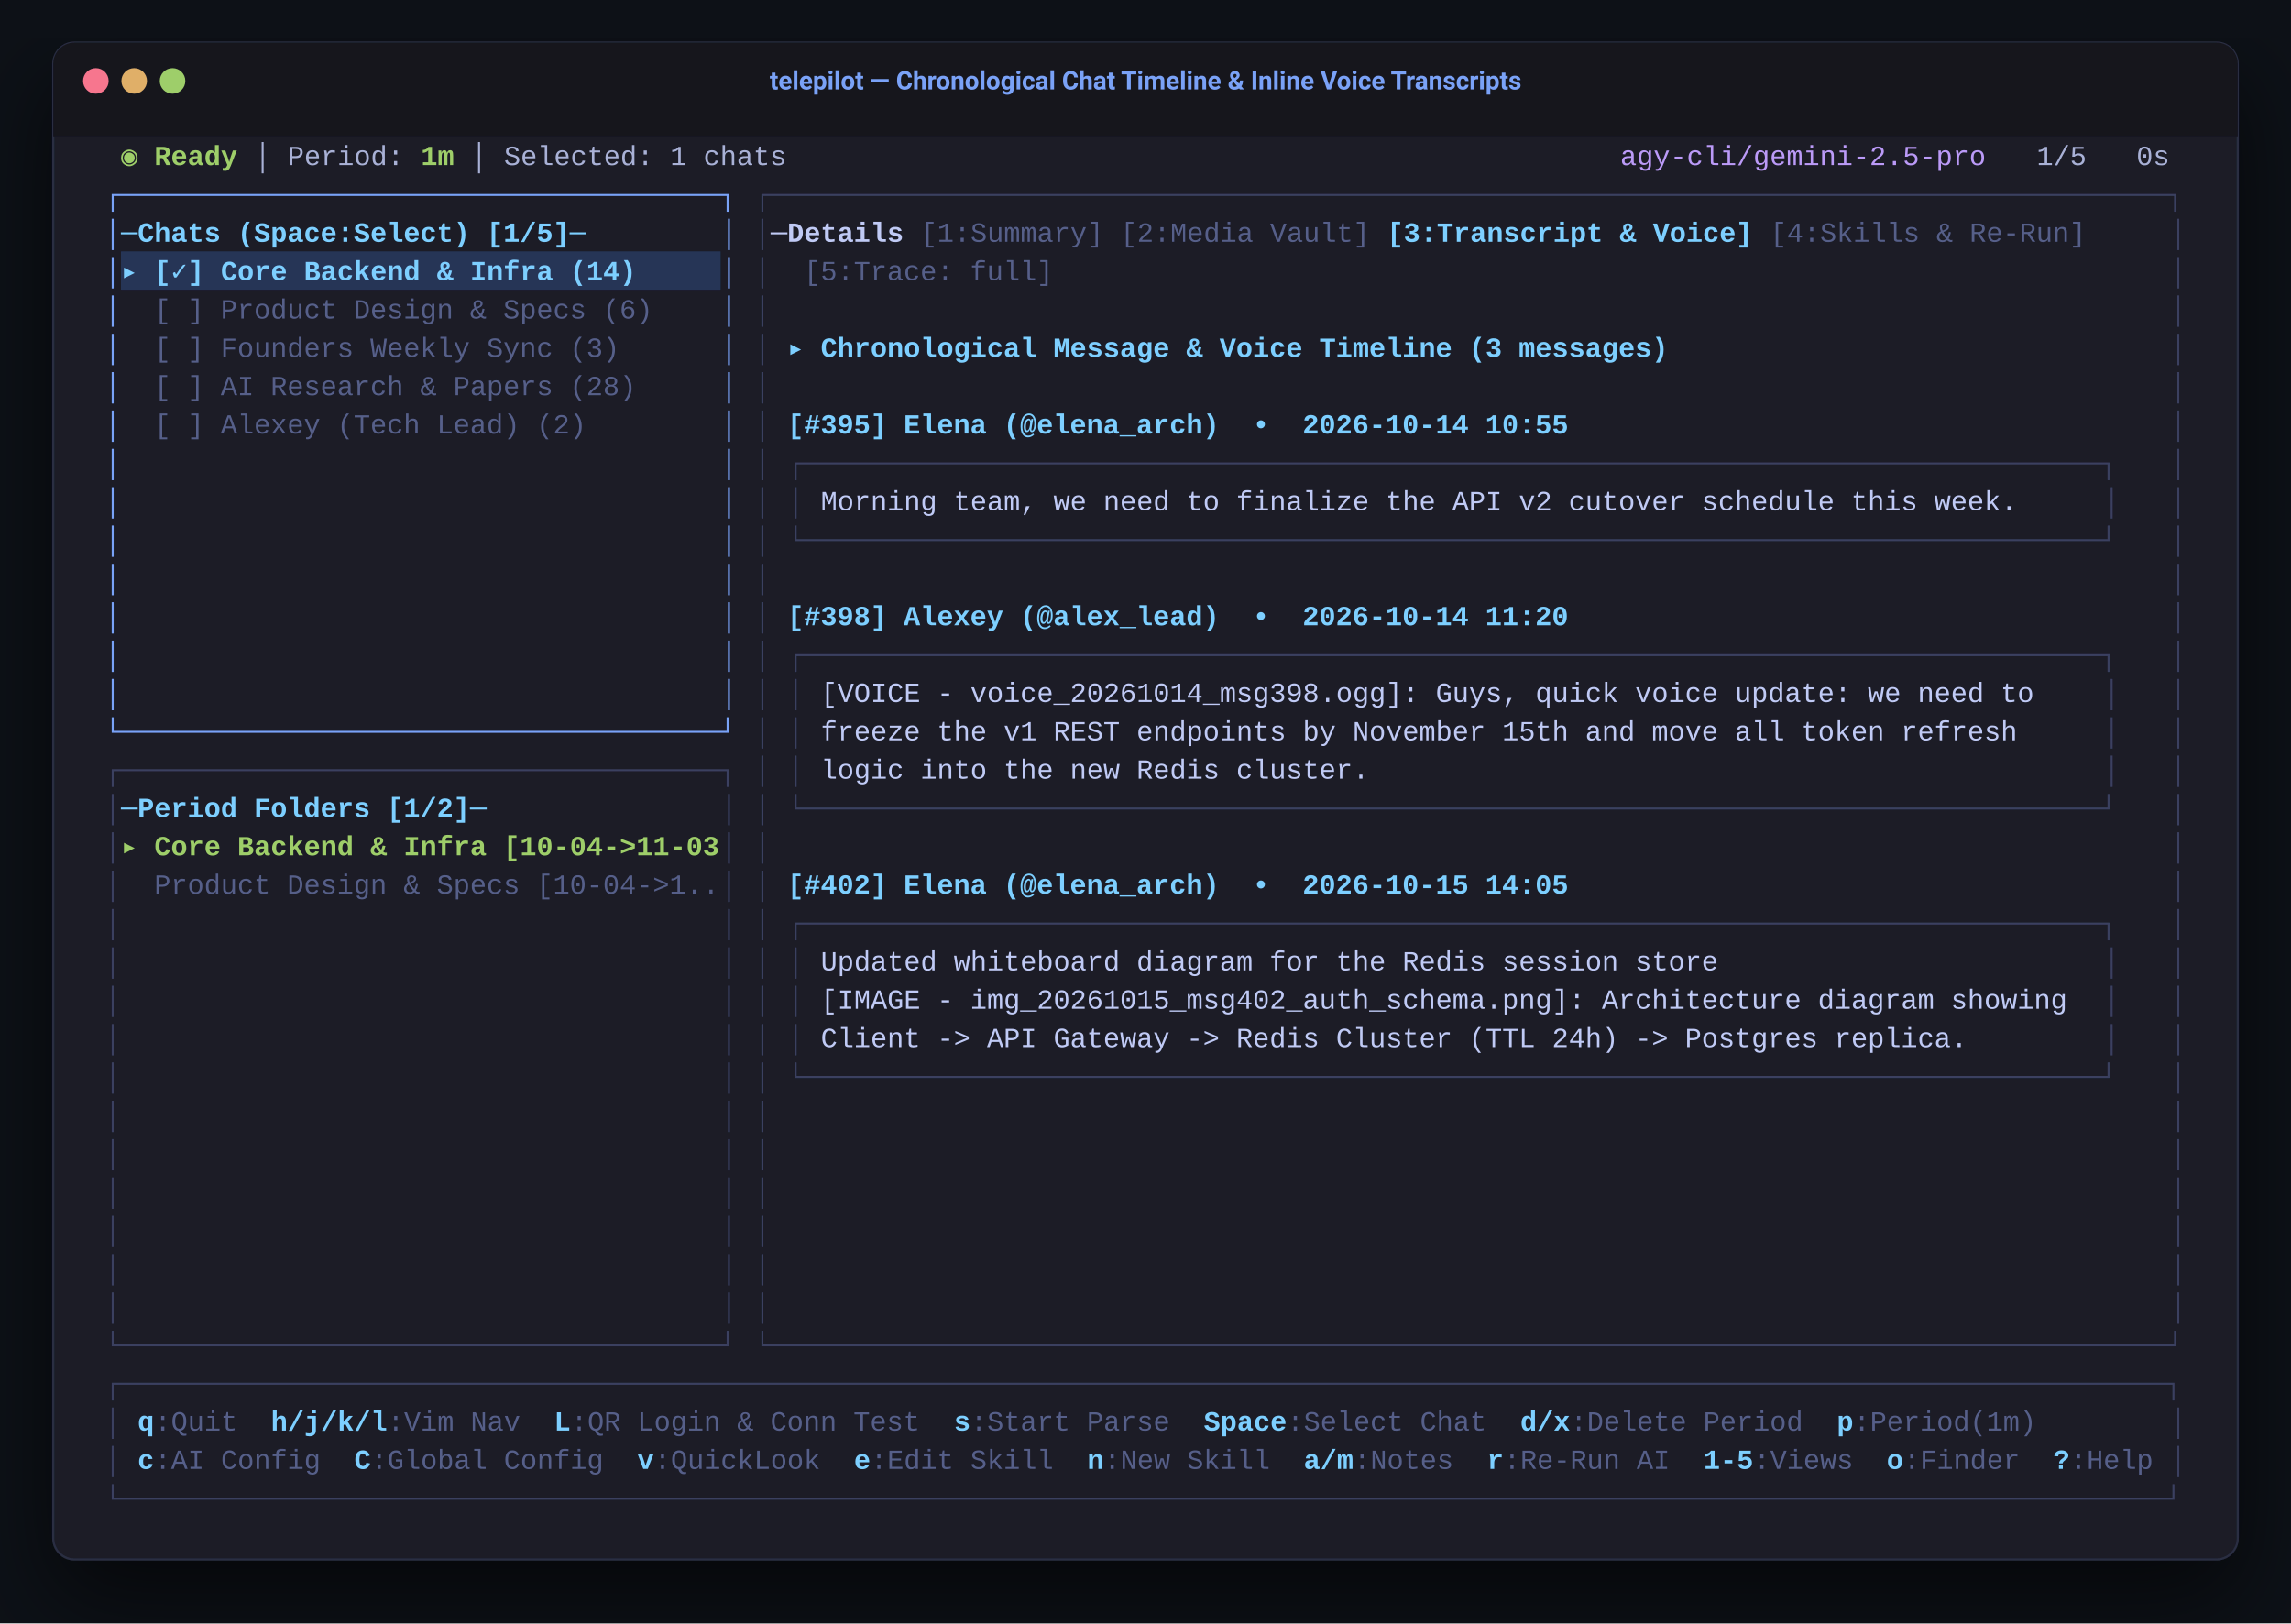
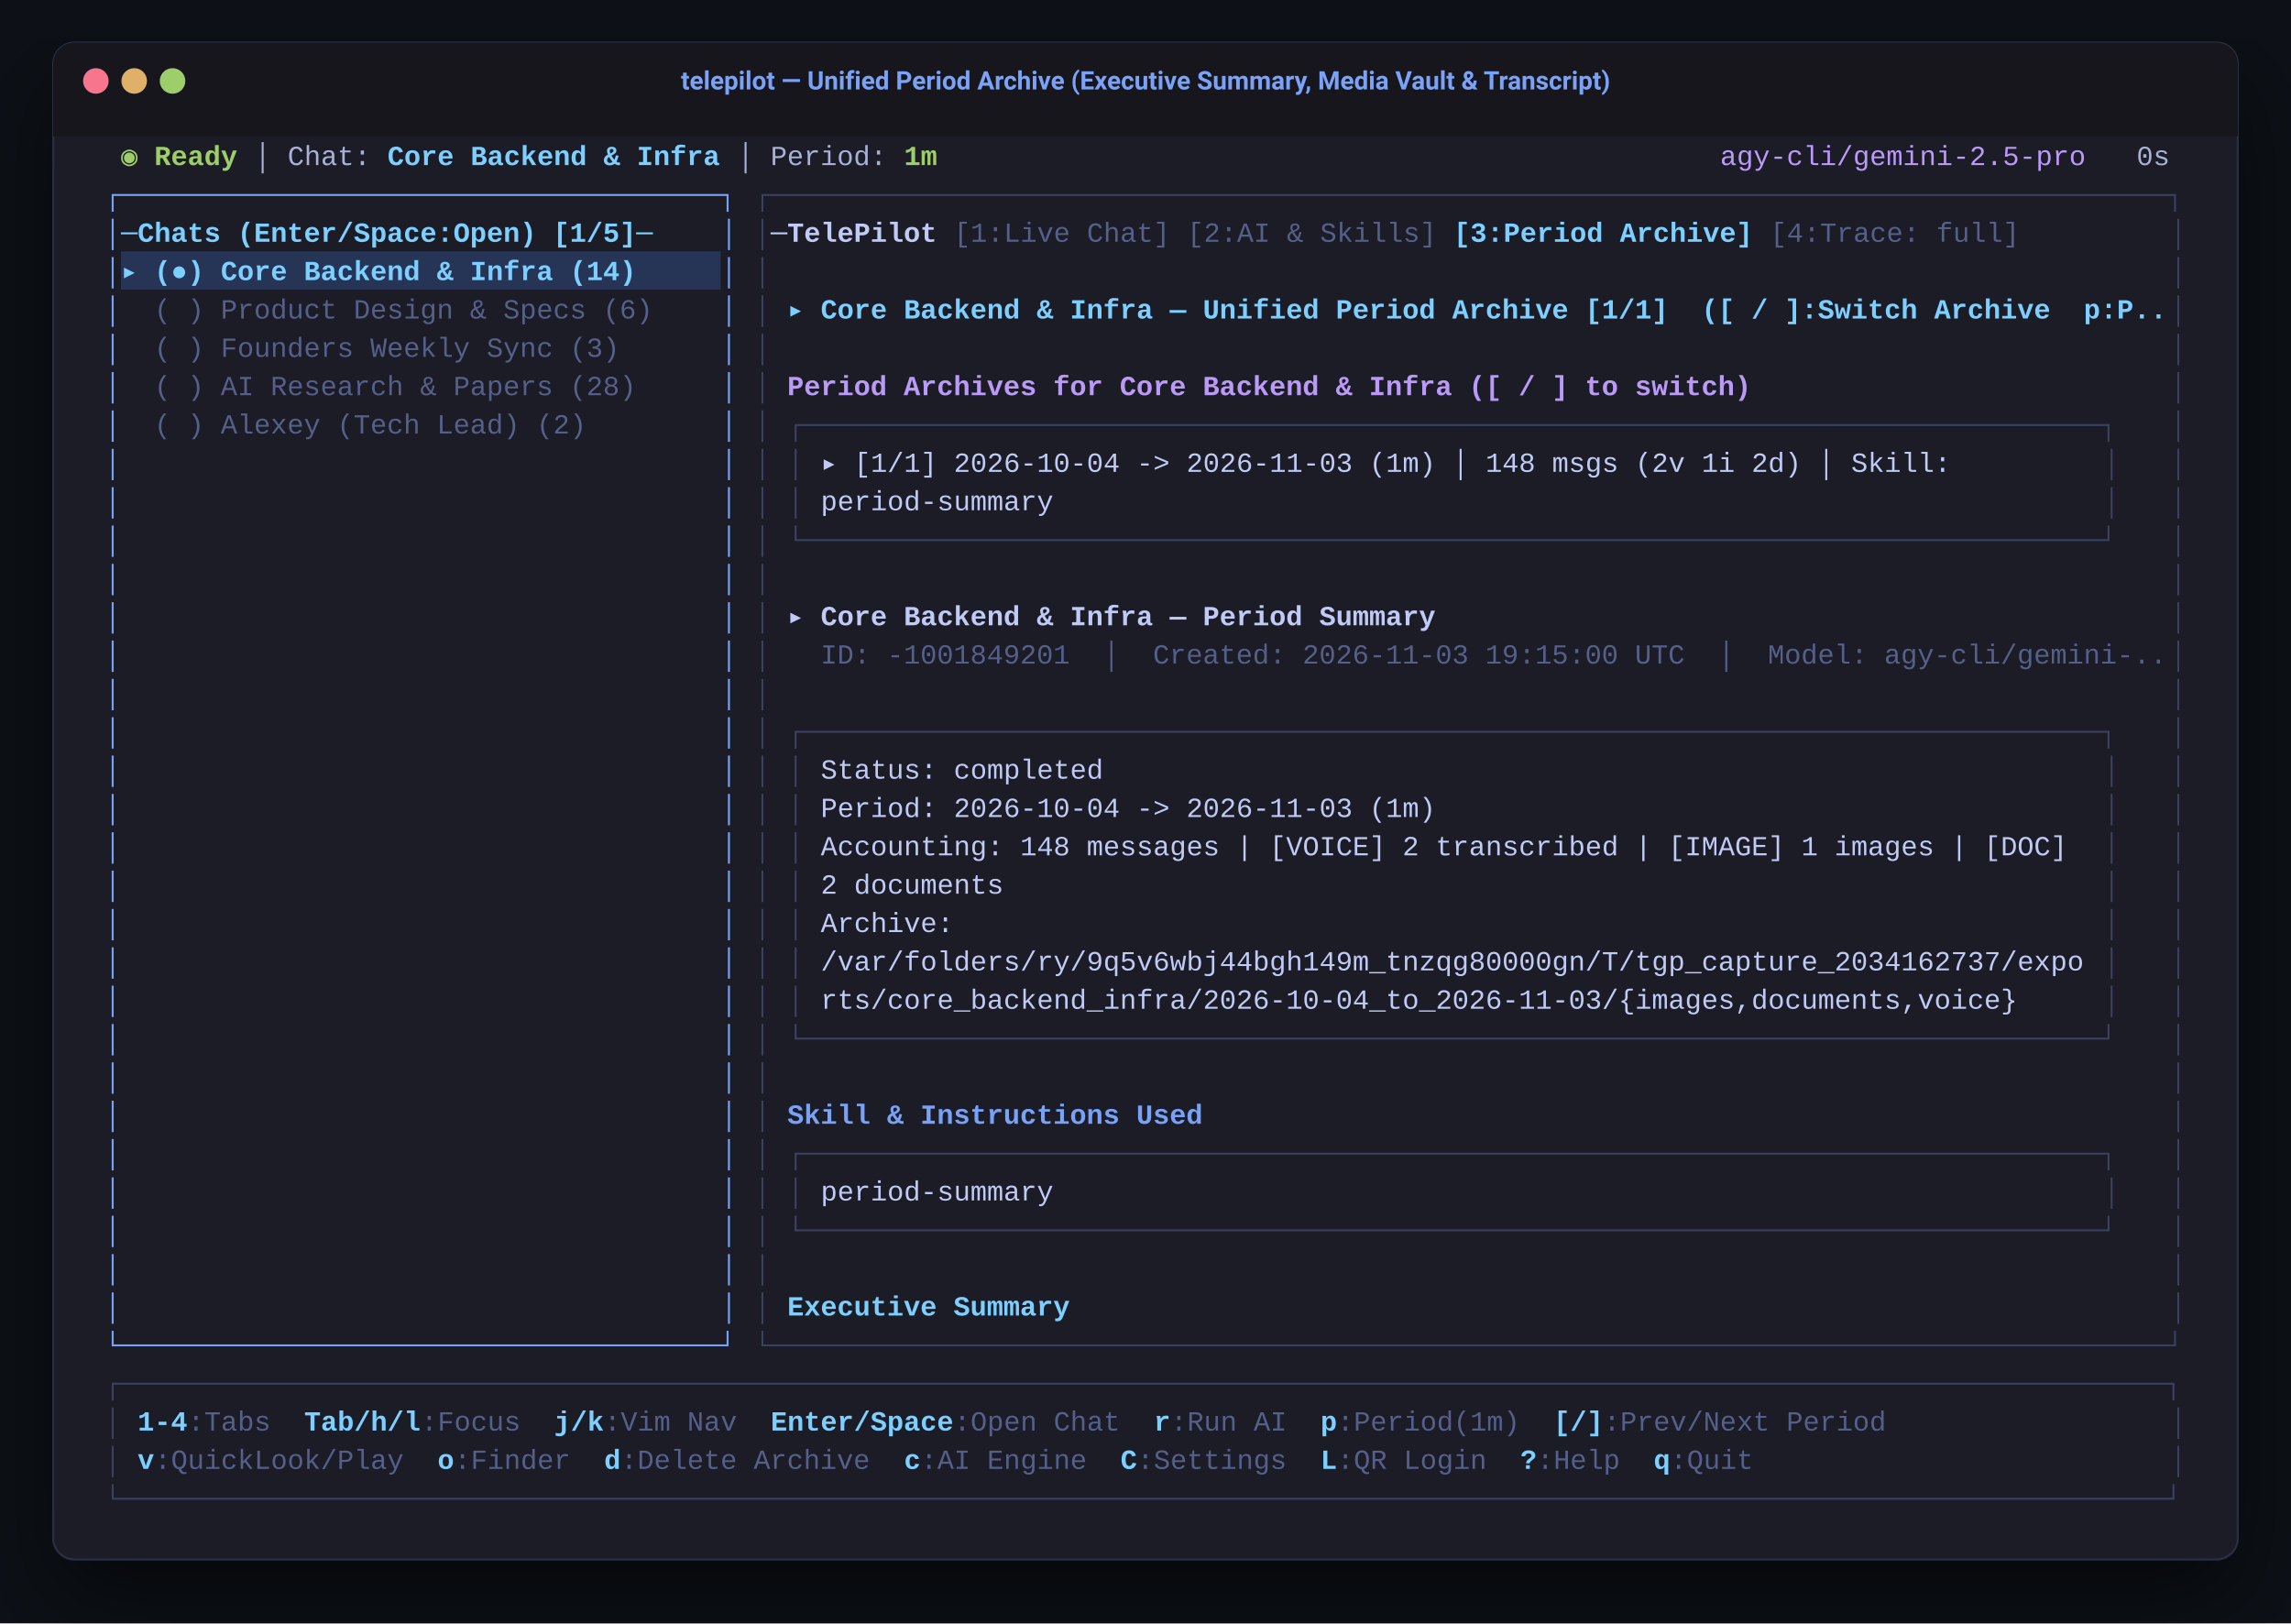
<svg xmlns="http://www.w3.org/2000/svg" viewBox="0 0 1075.5 762.0" width="1075.5" height="762.0">
  <defs>
    <filter id="shadow" x="-5%" y="-5%" width="110%" height="115%">
      <feDropShadow dx="0" dy="18" stdDeviation="22" flood-color="#000000" flood-opacity="0.6" />
    </filter>
  </defs>
  <style>
    .mono { font-family: ui-monospace, SFMono-Regular, Menlo, Monaco, Consolas, "Liberation Mono", "Courier New", monospace; font-size: 13px; font-variant-ligatures: none; }
  </style>
  <rect width="100%" height="100%" fill="#0d1117" />
  <g transform="translate(25.0, 20.0)" filter="url(#shadow)" font-family="ui-monospace, SFMono-Regular, Menlo, Monaco, Consolas, 'Liberation Mono', 'Courier New', monospace" font-size="13">
    <rect width="1025.5" height="712.0" rx="10" ry="10" fill="#1a1b26" stroke="#292e42" stroke-width="1" />
    <path d="M 0,10 A 10,10 0 0 1 10,0 L 1015.5,0 A 10,10 0 0 1 1025.5,10 L 1025.5,44.0 L 0,44.0 Z" fill="#16161e" />
    <circle cx="20" cy="18" r="6" fill="#f7768e" />
    <circle cx="38" cy="18" r="6" fill="#e0af68" />
    <circle cx="56" cy="18" r="6" fill="#9ece6a" />
-     <text x="512.8" y="22" font-family="-apple-system, BlinkMacSystemFont, 'Segoe UI', Roboto, Helvetica, Arial, sans-serif" font-size="12" fill="#7aa2f7" font-weight="600" text-anchor="middle">telepilot — Chronological Chat Timeline &amp; Inline Voice Transcripts</text>
+     <text x="512.8" y="22" font-family="-apple-system, BlinkMacSystemFont, 'Segoe UI', Roboto, Helvetica, Arial, sans-serif" font-size="12" fill="#7aa2f7" font-weight="600" text-anchor="middle">telepilot — Unified Period Archive (Executive Summary, Media Vault &amp; Transcript)</text>
    <rect x="31.8" y="98.0" width="281.5" height="18.0" fill="#283457" />
    <text class="mono" x="24.0" y="57.5" xml:space="preserve">
      <tspan x="31.8" y="57.5" fill="#9ece69" font-weight="bold">◉ Ready</tspan>
-       <tspan x="86.6" y="57.5" fill="#a9b1d6"> │ Period: </tspan>
-       <tspan x="172.6" y="57.5" fill="#9ece69" font-weight="bold">1m</tspan>
-       <tspan x="188.2" y="57.5" fill="#a9b1d6"> │ Selected: 1 chats                                                  </tspan>
-       <tspan x="735.6" y="57.5" fill="#bb9af7">agy-cli/gemini-2.5-pro</tspan>
-       <tspan x="907.7" y="57.5" fill="#a9b1d6">   1/5   0s </tspan>
+       <tspan x="86.6" y="57.5" fill="#a9b1d6"> │ Chat: </tspan>
+       <tspan x="156.9" y="57.5" fill="#7dcfff" font-weight="bold">Core Backend &amp; Infra</tspan>
+       <tspan x="313.3" y="57.5" fill="#a9b1d6"> │ Period: </tspan>
+       <tspan x="399.4" y="57.5" fill="#9ece69" font-weight="bold">1m</tspan>
+       <tspan x="782.5" y="57.5" fill="#bb9af7">agy-cli/gemini-2.5-pro</tspan>
+       <tspan x="954.6" y="57.5" fill="#a9b1d6">   0s </tspan>
    </text>
    <text class="mono" x="24.0" y="75.5" xml:space="preserve">
      <tspan x="24.0" y="75.5" fill="#79a2f7">┌────────────────────────────────────┐</tspan>
      <tspan x="329.0" y="75.5" fill="#3b4161">┌────────────────────────────────────────────────────────────────────────────────────┐</tspan>
    </text>
    <text class="mono" x="24.0" y="93.5" xml:space="preserve">
      <tspan x="24.0" y="93.5" fill="#79a2f7">│</tspan>
-       <tspan x="31.8" y="93.5" fill="#7dcfff" font-weight="bold">─Chats (Space:Select) [1/5]─        </tspan>
+       <tspan x="31.8" y="93.5" fill="#7dcfff" font-weight="bold">─Chats (Enter/Space:Open) [1/5]─    </tspan>
      <tspan x="313.3" y="93.5" fill="#79a2f7">│</tspan>
      <tspan x="329.0" y="93.5" fill="#3b4161">│</tspan>
-       <tspan x="336.8" y="93.5" fill="#c0caf5" font-weight="bold">─Details</tspan>
-       <tspan x="407.2" y="93.5" fill="#565f89">[1:Summary]</tspan>
-       <tspan x="501.0" y="93.5" fill="#565f89">[2:Media Vault]</tspan>
-       <tspan x="626.1" y="93.5" fill="#7dcfff" font-weight="bold">[3:Transcript &amp; Voice]</tspan>
-       <tspan x="806.0" y="93.5" fill="#565f89">[4:Skills &amp; Re-Run]</tspan>
+       <tspan x="336.8" y="93.5" fill="#c0caf5" font-weight="bold">─TelePilot</tspan>
+       <tspan x="422.8" y="93.5" fill="#565f89">[1:Live Chat]</tspan>
+       <tspan x="532.3" y="93.5" fill="#565f89">[2:AI &amp; Skills]</tspan>
+       <tspan x="657.4" y="93.5" fill="#7dcfff" font-weight="bold">[3:Period Archive]</tspan>
+       <tspan x="806.0" y="93.5" fill="#565f89">[4:Trace: full]</tspan>
      <tspan x="993.7" y="93.5" fill="#3b4161">│</tspan>
    </text>
    <text class="mono" x="24.0" y="111.5" xml:space="preserve">
      <tspan x="24.0" y="111.5" fill="#79a2f7">│</tspan>
-       <tspan x="31.8" y="111.5" fill="#7dcfff" font-weight="bold">▸ [✓] Core Backend &amp; Infra (14)     </tspan>
+       <tspan x="31.8" y="111.5" fill="#7dcfff" font-weight="bold">▸ (●) Core Backend &amp; Infra (14)     </tspan>
      <tspan x="313.3" y="111.5" fill="#79a2f7">│</tspan>
      <tspan x="329.0" y="111.5" fill="#3b4161">│</tspan>
-       <tspan x="352.4" y="111.5" fill="#565f89">[5:Trace: full]</tspan>
      <tspan x="993.7" y="111.5" fill="#3b4161">│</tspan>
    </text>
    <text class="mono" x="24.0" y="129.5" xml:space="preserve">
      <tspan x="24.0" y="129.5" fill="#79a2f7">│</tspan>
-       <tspan x="31.8" y="129.5" fill="#565f89">  [ ] Product Design &amp; Specs (6)    </tspan>
+       <tspan x="31.8" y="129.5" fill="#565f89">  ( ) Product Design &amp; Specs (6)    </tspan>
      <tspan x="313.3" y="129.5" fill="#79a2f7">│</tspan>
      <tspan x="329.0" y="129.5" fill="#3b4161">│</tspan>
+       <tspan x="336.8" y="129.5" fill="#7dcfff" font-weight="bold"> ▸ Core Backend &amp; Infra — Unified Period Archive [1/1]  ([ / ]:Switch Archive  p:P..</tspan>
      <tspan x="993.7" y="129.5" fill="#3b4161">│</tspan>
    </text>
    <text class="mono" x="24.0" y="147.5" xml:space="preserve">
      <tspan x="24.0" y="147.5" fill="#79a2f7">│</tspan>
-       <tspan x="31.8" y="147.5" fill="#565f89">  [ ] Founders Weekly Sync (3)      </tspan>
+       <tspan x="31.8" y="147.5" fill="#565f89">  ( ) Founders Weekly Sync (3)      </tspan>
      <tspan x="313.3" y="147.5" fill="#79a2f7">│</tspan>
      <tspan x="329.0" y="147.5" fill="#3b4161">│</tspan>
-       <tspan x="336.8" y="147.5" fill="#7dcfff" font-weight="bold"> ▸ Chronological Message &amp; Voice Timeline (3 messages)</tspan>
      <tspan x="993.7" y="147.5" fill="#3b4161">│</tspan>
    </text>
    <text class="mono" x="24.0" y="165.5" xml:space="preserve">
      <tspan x="24.0" y="165.5" fill="#79a2f7">│</tspan>
-       <tspan x="31.8" y="165.5" fill="#565f89">  [ ] AI Research &amp; Papers (28)     </tspan>
+       <tspan x="31.8" y="165.5" fill="#565f89">  ( ) AI Research &amp; Papers (28)     </tspan>
      <tspan x="313.3" y="165.5" fill="#79a2f7">│</tspan>
      <tspan x="329.0" y="165.5" fill="#3b4161">│</tspan>
+       <tspan x="344.6" y="165.5" fill="#bb9af7" font-weight="bold">Period Archives for Core Backend &amp; Infra ([ / ] to switch)</tspan>
      <tspan x="993.7" y="165.5" fill="#3b4161">│</tspan>
    </text>
    <text class="mono" x="24.0" y="183.5" xml:space="preserve">
      <tspan x="24.0" y="183.5" fill="#79a2f7">│</tspan>
-       <tspan x="31.8" y="183.5" fill="#565f89">  [ ] Alexey (Tech Lead) (2)        </tspan>
+       <tspan x="31.8" y="183.5" fill="#565f89">  ( ) Alexey (Tech Lead) (2)        </tspan>
      <tspan x="313.3" y="183.5" fill="#79a2f7">│</tspan>
      <tspan x="329.0" y="183.5" fill="#3b4161">│</tspan>
-       <tspan x="344.6" y="183.5" fill="#7dcfff" font-weight="bold">[#395] Elena (@elena_arch)  •  2026-10-14 10:55</tspan>
+       <tspan x="344.6" y="183.5" fill="#3b4161">┌──────────────────────────────────────────────────────────────────────────────┐</tspan>
      <tspan x="993.7" y="183.5" fill="#3b4161">│</tspan>
    </text>
    <text class="mono" x="24.0" y="201.5" xml:space="preserve">
      <tspan x="24.0" y="201.5" fill="#79a2f7">│</tspan>
      <tspan x="313.3" y="201.5" fill="#79a2f7">│</tspan>
      <tspan x="329.0" y="201.5" fill="#3b4161">│</tspan>
-       <tspan x="344.6" y="201.5" fill="#3b4161">┌──────────────────────────────────────────────────────────────────────────────┐</tspan>
+       <tspan x="344.6" y="201.5" fill="#3b4161">│</tspan>
+       <tspan x="360.3" y="201.5" fill="#c0caf5">▸ [1/1] 2026-10-04 -&gt; 2026-11-03 (1m) │ 148 msgs (2v 1i 2d) │ Skill:        </tspan>
+       <tspan x="962.4" y="201.5" fill="#3b4161">│</tspan>
      <tspan x="993.7" y="201.5" fill="#3b4161">│</tspan>
    </text>
    <text class="mono" x="24.0" y="219.5" xml:space="preserve">
      <tspan x="24.0" y="219.5" fill="#79a2f7">│</tspan>
      <tspan x="313.3" y="219.5" fill="#79a2f7">│</tspan>
      <tspan x="329.0" y="219.5" fill="#3b4161">│</tspan>
      <tspan x="344.6" y="219.5" fill="#3b4161">│</tspan>
-       <tspan x="360.3" y="219.5" fill="#c0caf5">Morning team, we need to finalize the API v2 cutover schedule this week.    </tspan>
+       <tspan x="360.3" y="219.5" fill="#c0caf5">period-summary                                                              </tspan>
      <tspan x="962.4" y="219.5" fill="#3b4161">│</tspan>
      <tspan x="993.7" y="219.5" fill="#3b4161">│</tspan>
    </text>
    <text class="mono" x="24.0" y="237.5" xml:space="preserve">
      <tspan x="24.0" y="237.5" fill="#79a2f7">│</tspan>
      <tspan x="313.3" y="237.5" fill="#79a2f7">│</tspan>
      <tspan x="329.0" y="237.5" fill="#3b4161">│</tspan>
      <tspan x="344.6" y="237.5" fill="#3b4161">└──────────────────────────────────────────────────────────────────────────────┘</tspan>
      <tspan x="993.7" y="237.5" fill="#3b4161">│</tspan>
    </text>
    <text class="mono" x="24.0" y="255.5" xml:space="preserve">
      <tspan x="24.0" y="255.5" fill="#79a2f7">│</tspan>
      <tspan x="313.3" y="255.5" fill="#79a2f7">│</tspan>
      <tspan x="329.0" y="255.5" fill="#3b4161">│</tspan>
      <tspan x="993.7" y="255.5" fill="#3b4161">│</tspan>
    </text>
    <text class="mono" x="24.0" y="273.5" xml:space="preserve">
      <tspan x="24.0" y="273.5" fill="#79a2f7">│</tspan>
      <tspan x="313.3" y="273.5" fill="#79a2f7">│</tspan>
      <tspan x="329.0" y="273.5" fill="#3b4161">│</tspan>
-       <tspan x="344.6" y="273.5" fill="#7dcfff" font-weight="bold">[#398] Alexey (@alex_lead)  •  2026-10-14 11:20</tspan>
+       <tspan x="336.8" y="273.5" fill="#c0caf5" font-weight="bold"> ▸ Core Backend &amp; Infra — Period Summary</tspan>
      <tspan x="993.7" y="273.5" fill="#3b4161">│</tspan>
    </text>
    <text class="mono" x="24.0" y="291.5" xml:space="preserve">
      <tspan x="24.0" y="291.5" fill="#79a2f7">│</tspan>
      <tspan x="313.3" y="291.5" fill="#79a2f7">│</tspan>
      <tspan x="329.0" y="291.5" fill="#3b4161">│</tspan>
-       <tspan x="344.6" y="291.5" fill="#3b4161">┌──────────────────────────────────────────────────────────────────────────────┐</tspan>
+       <tspan x="336.8" y="291.5" fill="#565f89">   ID: -1001849201  │  Created: 2026-11-03 19:15:00 UTC  │  Model: agy-cli/gemini-..</tspan>
      <tspan x="993.7" y="291.5" fill="#3b4161">│</tspan>
    </text>
    <text class="mono" x="24.0" y="309.5" xml:space="preserve">
      <tspan x="24.0" y="309.5" fill="#79a2f7">│</tspan>
      <tspan x="313.3" y="309.5" fill="#79a2f7">│</tspan>
      <tspan x="329.0" y="309.5" fill="#3b4161">│</tspan>
-       <tspan x="344.6" y="309.5" fill="#3b4161">│</tspan>
-       <tspan x="360.3" y="309.5" fill="#c0caf5">[VOICE - voice_20261014_msg398.ogg]: Guys, quick voice update: we need to   </tspan>
-       <tspan x="962.4" y="309.5" fill="#3b4161">│</tspan>
      <tspan x="993.7" y="309.5" fill="#3b4161">│</tspan>
    </text>
    <text class="mono" x="24.0" y="327.5" xml:space="preserve">
-       <tspan x="24.0" y="327.5" fill="#79a2f7">└────────────────────────────────────┘</tspan>
+       <tspan x="24.0" y="327.5" fill="#79a2f7">│</tspan>
+       <tspan x="313.3" y="327.5" fill="#79a2f7">│</tspan>
      <tspan x="329.0" y="327.5" fill="#3b4161">│</tspan>
-       <tspan x="344.6" y="327.5" fill="#3b4161">│</tspan>
-       <tspan x="360.3" y="327.5" fill="#c0caf5">freeze the v1 REST endpoints by November 15th and move all token refresh    </tspan>
-       <tspan x="962.4" y="327.5" fill="#3b4161">│</tspan>
+       <tspan x="344.6" y="327.5" fill="#3b4161">┌──────────────────────────────────────────────────────────────────────────────┐</tspan>
      <tspan x="993.7" y="327.5" fill="#3b4161">│</tspan>
    </text>
    <text class="mono" x="24.0" y="345.5" xml:space="preserve">
-       <tspan x="24.0" y="345.5" fill="#3b4161">┌────────────────────────────────────┐</tspan>
+       <tspan x="24.0" y="345.5" fill="#79a2f7">│</tspan>
+       <tspan x="313.3" y="345.5" fill="#79a2f7">│</tspan>
      <tspan x="329.0" y="345.5" fill="#3b4161">│</tspan>
      <tspan x="344.6" y="345.5" fill="#3b4161">│</tspan>
-       <tspan x="360.3" y="345.5" fill="#c0caf5">logic into the new Redis cluster.                                           </tspan>
+       <tspan x="360.3" y="345.5" fill="#c0caf5">Status: completed                                                           </tspan>
      <tspan x="962.4" y="345.5" fill="#3b4161">│</tspan>
      <tspan x="993.7" y="345.5" fill="#3b4161">│</tspan>
    </text>
    <text class="mono" x="24.0" y="363.5" xml:space="preserve">
-       <tspan x="24.0" y="363.5" fill="#3b4161">│</tspan>
-       <tspan x="31.8" y="363.5" fill="#7dcfff" font-weight="bold">─Period Folders [1/2]─              </tspan>
-       <tspan x="313.3" y="363.5" fill="#3b4161">│</tspan>
+       <tspan x="24.0" y="363.5" fill="#79a2f7">│</tspan>
+       <tspan x="313.3" y="363.5" fill="#79a2f7">│</tspan>
      <tspan x="329.0" y="363.5" fill="#3b4161">│</tspan>
-       <tspan x="344.6" y="363.5" fill="#3b4161">└──────────────────────────────────────────────────────────────────────────────┘</tspan>
+       <tspan x="344.6" y="363.5" fill="#3b4161">│</tspan>
+       <tspan x="360.3" y="363.5" fill="#c0caf5">Period: 2026-10-04 -&gt; 2026-11-03 (1m)                                       </tspan>
+       <tspan x="962.4" y="363.5" fill="#3b4161">│</tspan>
      <tspan x="993.7" y="363.5" fill="#3b4161">│</tspan>
    </text>
    <text class="mono" x="24.0" y="381.5" xml:space="preserve">
-       <tspan x="24.0" y="381.5" fill="#3b4161">│</tspan>
-       <tspan x="31.8" y="381.5" fill="#9ece69" font-weight="bold">▸ Core Backend &amp; Infra [10-04-&gt;11-03</tspan>
-       <tspan x="313.3" y="381.5" fill="#3b4161">│</tspan>
+       <tspan x="24.0" y="381.5" fill="#79a2f7">│</tspan>
+       <tspan x="313.3" y="381.5" fill="#79a2f7">│</tspan>
      <tspan x="329.0" y="381.5" fill="#3b4161">│</tspan>
+       <tspan x="344.6" y="381.5" fill="#3b4161">│</tspan>
+       <tspan x="360.3" y="381.5" fill="#c0caf5">Accounting: 148 messages | [VOICE] 2 transcribed | [IMAGE] 1 images | [DOC] </tspan>
+       <tspan x="962.4" y="381.5" fill="#3b4161">│</tspan>
      <tspan x="993.7" y="381.5" fill="#3b4161">│</tspan>
    </text>
    <text class="mono" x="24.0" y="399.5" xml:space="preserve">
-       <tspan x="24.0" y="399.5" fill="#3b4161">│</tspan>
-       <tspan x="31.8" y="399.5" fill="#565f89">  Product Design &amp; Specs [10-04-&gt;1..</tspan>
-       <tspan x="313.3" y="399.5" fill="#3b4161">│</tspan>
+       <tspan x="24.0" y="399.5" fill="#79a2f7">│</tspan>
+       <tspan x="313.3" y="399.5" fill="#79a2f7">│</tspan>
      <tspan x="329.0" y="399.5" fill="#3b4161">│</tspan>
-       <tspan x="344.6" y="399.5" fill="#7dcfff" font-weight="bold">[#402] Elena (@elena_arch)  •  2026-10-15 14:05</tspan>
+       <tspan x="344.6" y="399.5" fill="#3b4161">│</tspan>
+       <tspan x="360.3" y="399.5" fill="#c0caf5">2 documents                                                                 </tspan>
+       <tspan x="962.4" y="399.5" fill="#3b4161">│</tspan>
      <tspan x="993.7" y="399.5" fill="#3b4161">│</tspan>
    </text>
    <text class="mono" x="24.0" y="417.5" xml:space="preserve">
-       <tspan x="24.0" y="417.5" fill="#3b4161">│</tspan>
-       <tspan x="313.3" y="417.5" fill="#3b4161">│</tspan>
+       <tspan x="24.0" y="417.5" fill="#79a2f7">│</tspan>
+       <tspan x="313.3" y="417.5" fill="#79a2f7">│</tspan>
      <tspan x="329.0" y="417.5" fill="#3b4161">│</tspan>
-       <tspan x="344.6" y="417.5" fill="#3b4161">┌──────────────────────────────────────────────────────────────────────────────┐</tspan>
+       <tspan x="344.6" y="417.5" fill="#3b4161">│</tspan>
+       <tspan x="360.3" y="417.5" fill="#c0caf5">Archive:                                                                    </tspan>
+       <tspan x="962.4" y="417.5" fill="#3b4161">│</tspan>
      <tspan x="993.7" y="417.5" fill="#3b4161">│</tspan>
    </text>
    <text class="mono" x="24.0" y="435.5" xml:space="preserve">
-       <tspan x="24.0" y="435.5" fill="#3b4161">│</tspan>
-       <tspan x="313.3" y="435.5" fill="#3b4161">│</tspan>
+       <tspan x="24.0" y="435.5" fill="#79a2f7">│</tspan>
+       <tspan x="313.3" y="435.5" fill="#79a2f7">│</tspan>
      <tspan x="329.0" y="435.5" fill="#3b4161">│</tspan>
      <tspan x="344.6" y="435.5" fill="#3b4161">│</tspan>
-       <tspan x="360.3" y="435.5" fill="#c0caf5">Updated whiteboard diagram for the Redis session store                      </tspan>
+       <tspan x="360.3" y="435.5" fill="#c0caf5">/var/folders/ry/9q5v6wbj44bgh149m_tnzqg80000gn/T/tgp_capture_2034162737/expo</tspan>
      <tspan x="962.4" y="435.5" fill="#3b4161">│</tspan>
      <tspan x="993.7" y="435.5" fill="#3b4161">│</tspan>
    </text>
    <text class="mono" x="24.0" y="453.5" xml:space="preserve">
-       <tspan x="24.0" y="453.5" fill="#3b4161">│</tspan>
-       <tspan x="313.3" y="453.5" fill="#3b4161">│</tspan>
+       <tspan x="24.0" y="453.5" fill="#79a2f7">│</tspan>
+       <tspan x="313.3" y="453.5" fill="#79a2f7">│</tspan>
      <tspan x="329.0" y="453.5" fill="#3b4161">│</tspan>
      <tspan x="344.6" y="453.5" fill="#3b4161">│</tspan>
-       <tspan x="360.3" y="453.5" fill="#c0caf5">[IMAGE - img_20261015_msg402_auth_schema.png]: Architecture diagram showing </tspan>
+       <tspan x="360.3" y="453.5" fill="#c0caf5">rts/core_backend_infra/2026-10-04_to_2026-11-03/{images,documents,voice}    </tspan>
      <tspan x="962.4" y="453.5" fill="#3b4161">│</tspan>
      <tspan x="993.7" y="453.5" fill="#3b4161">│</tspan>
    </text>
    <text class="mono" x="24.0" y="471.5" xml:space="preserve">
-       <tspan x="24.0" y="471.5" fill="#3b4161">│</tspan>
-       <tspan x="313.3" y="471.5" fill="#3b4161">│</tspan>
+       <tspan x="24.0" y="471.5" fill="#79a2f7">│</tspan>
+       <tspan x="313.3" y="471.5" fill="#79a2f7">│</tspan>
      <tspan x="329.0" y="471.5" fill="#3b4161">│</tspan>
-       <tspan x="344.6" y="471.5" fill="#3b4161">│</tspan>
-       <tspan x="360.3" y="471.5" fill="#c0caf5">Client -&gt; API Gateway -&gt; Redis Cluster (TTL 24h) -&gt; Postgres replica.       </tspan>
-       <tspan x="962.4" y="471.5" fill="#3b4161">│</tspan>
+       <tspan x="344.6" y="471.5" fill="#3b4161">└──────────────────────────────────────────────────────────────────────────────┘</tspan>
      <tspan x="993.7" y="471.5" fill="#3b4161">│</tspan>
    </text>
    <text class="mono" x="24.0" y="489.5" xml:space="preserve">
-       <tspan x="24.0" y="489.5" fill="#3b4161">│</tspan>
-       <tspan x="313.3" y="489.5" fill="#3b4161">│</tspan>
+       <tspan x="24.0" y="489.5" fill="#79a2f7">│</tspan>
+       <tspan x="313.3" y="489.5" fill="#79a2f7">│</tspan>
      <tspan x="329.0" y="489.5" fill="#3b4161">│</tspan>
-       <tspan x="344.6" y="489.5" fill="#3b4161">└──────────────────────────────────────────────────────────────────────────────┘</tspan>
      <tspan x="993.7" y="489.5" fill="#3b4161">│</tspan>
    </text>
    <text class="mono" x="24.0" y="507.5" xml:space="preserve">
-       <tspan x="24.0" y="507.5" fill="#3b4161">│</tspan>
-       <tspan x="313.3" y="507.5" fill="#3b4161">│</tspan>
+       <tspan x="24.0" y="507.5" fill="#79a2f7">│</tspan>
+       <tspan x="313.3" y="507.5" fill="#79a2f7">│</tspan>
      <tspan x="329.0" y="507.5" fill="#3b4161">│</tspan>
+       <tspan x="344.6" y="507.5" fill="#79a2f7" font-weight="bold">Skill &amp; Instructions Used</tspan>
      <tspan x="993.7" y="507.5" fill="#3b4161">│</tspan>
    </text>
    <text class="mono" x="24.0" y="525.5" xml:space="preserve">
-       <tspan x="24.0" y="525.5" fill="#3b4161">│</tspan>
-       <tspan x="313.3" y="525.5" fill="#3b4161">│</tspan>
+       <tspan x="24.0" y="525.5" fill="#79a2f7">│</tspan>
+       <tspan x="313.3" y="525.5" fill="#79a2f7">│</tspan>
      <tspan x="329.0" y="525.5" fill="#3b4161">│</tspan>
+       <tspan x="344.6" y="525.5" fill="#3b4161">┌──────────────────────────────────────────────────────────────────────────────┐</tspan>
      <tspan x="993.7" y="525.5" fill="#3b4161">│</tspan>
    </text>
    <text class="mono" x="24.0" y="543.5" xml:space="preserve">
-       <tspan x="24.0" y="543.5" fill="#3b4161">│</tspan>
-       <tspan x="313.3" y="543.5" fill="#3b4161">│</tspan>
+       <tspan x="24.0" y="543.5" fill="#79a2f7">│</tspan>
+       <tspan x="313.3" y="543.5" fill="#79a2f7">│</tspan>
      <tspan x="329.0" y="543.5" fill="#3b4161">│</tspan>
+       <tspan x="344.6" y="543.5" fill="#3b4161">│</tspan>
+       <tspan x="360.3" y="543.5" fill="#c0caf5">period-summary                                                              </tspan>
+       <tspan x="962.4" y="543.5" fill="#3b4161">│</tspan>
      <tspan x="993.7" y="543.5" fill="#3b4161">│</tspan>
    </text>
    <text class="mono" x="24.0" y="561.5" xml:space="preserve">
-       <tspan x="24.0" y="561.5" fill="#3b4161">│</tspan>
-       <tspan x="313.3" y="561.5" fill="#3b4161">│</tspan>
+       <tspan x="24.0" y="561.5" fill="#79a2f7">│</tspan>
+       <tspan x="313.3" y="561.5" fill="#79a2f7">│</tspan>
      <tspan x="329.0" y="561.5" fill="#3b4161">│</tspan>
+       <tspan x="344.6" y="561.5" fill="#3b4161">└──────────────────────────────────────────────────────────────────────────────┘</tspan>
      <tspan x="993.7" y="561.5" fill="#3b4161">│</tspan>
    </text>
    <text class="mono" x="24.0" y="579.5" xml:space="preserve">
-       <tspan x="24.0" y="579.5" fill="#3b4161">│</tspan>
-       <tspan x="313.3" y="579.5" fill="#3b4161">│</tspan>
+       <tspan x="24.0" y="579.5" fill="#79a2f7">│</tspan>
+       <tspan x="313.3" y="579.5" fill="#79a2f7">│</tspan>
      <tspan x="329.0" y="579.5" fill="#3b4161">│</tspan>
      <tspan x="993.7" y="579.5" fill="#3b4161">│</tspan>
    </text>
    <text class="mono" x="24.0" y="597.5" xml:space="preserve">
-       <tspan x="24.0" y="597.5" fill="#3b4161">│</tspan>
-       <tspan x="313.3" y="597.5" fill="#3b4161">│</tspan>
+       <tspan x="24.0" y="597.5" fill="#79a2f7">│</tspan>
+       <tspan x="313.3" y="597.5" fill="#79a2f7">│</tspan>
      <tspan x="329.0" y="597.5" fill="#3b4161">│</tspan>
+       <tspan x="344.6" y="597.5" fill="#7dcfff" font-weight="bold">Executive Summary</tspan>
      <tspan x="993.7" y="597.5" fill="#3b4161">│</tspan>
    </text>
    <text class="mono" x="24.0" y="615.5" xml:space="preserve">
-       <tspan x="24.0" y="615.5" fill="#3b4161">└────────────────────────────────────┘</tspan>
+       <tspan x="24.0" y="615.5" fill="#79a2f7">└────────────────────────────────────┘</tspan>
      <tspan x="329.0" y="615.5" fill="#3b4161">└────────────────────────────────────────────────────────────────────────────────────┘</tspan>
    </text>
    <text class="mono" x="24.0" y="633.5" xml:space="preserve">
      <tspan x="24.0" y="633.5" fill="#3b4161">┌───────────────────────────────────────────────────────────────────────────────────────────────────────────────────────────┐</tspan>
    </text>
    <text class="mono" x="24.0" y="651.5" xml:space="preserve">
      <tspan x="24.0" y="651.5" fill="#3b4161">│</tspan>
-       <tspan x="39.6" y="651.5" fill="#7dcfff" font-weight="bold">q</tspan>
-       <tspan x="47.5" y="651.5" fill="#565f89">:Quit</tspan>
-       <tspan x="102.2" y="651.5" fill="#7dcfff" font-weight="bold">h/j/k/l</tspan>
-       <tspan x="156.9" y="651.5" fill="#565f89">:Vim Nav</tspan>
-       <tspan x="235.1" y="651.5" fill="#7dcfff" font-weight="bold">L</tspan>
-       <tspan x="243.0" y="651.5" fill="#565f89">:QR Login &amp; Conn Test</tspan>
-       <tspan x="422.8" y="651.5" fill="#7dcfff" font-weight="bold">s</tspan>
-       <tspan x="430.6" y="651.5" fill="#565f89">:Start Parse</tspan>
-       <tspan x="540.1" y="651.5" fill="#7dcfff" font-weight="bold">Space</tspan>
-       <tspan x="579.2" y="651.5" fill="#565f89">:Select Chat</tspan>
-       <tspan x="688.7" y="651.5" fill="#7dcfff" font-weight="bold">d/x</tspan>
-       <tspan x="712.2" y="651.5" fill="#565f89">:Delete Period</tspan>
-       <tspan x="837.3" y="651.5" fill="#7dcfff" font-weight="bold">p</tspan>
-       <tspan x="845.1" y="651.5" fill="#565f89">:Period(1m)</tspan>
+       <tspan x="39.6" y="651.5" fill="#7dcfff" font-weight="bold">1-4</tspan>
+       <tspan x="63.1" y="651.5" fill="#565f89">:Tabs</tspan>
+       <tspan x="117.8" y="651.5" fill="#7dcfff" font-weight="bold">Tab/h/l</tspan>
+       <tspan x="172.6" y="651.5" fill="#565f89">:Focus</tspan>
+       <tspan x="235.1" y="651.5" fill="#7dcfff" font-weight="bold">j/k</tspan>
+       <tspan x="258.6" y="651.5" fill="#565f89">:Vim Nav</tspan>
+       <tspan x="336.8" y="651.5" fill="#7dcfff" font-weight="bold">Enter/Space</tspan>
+       <tspan x="422.8" y="651.5" fill="#565f89">:Open Chat</tspan>
+       <tspan x="516.7" y="651.5" fill="#7dcfff" font-weight="bold">r</tspan>
+       <tspan x="524.5" y="651.5" fill="#565f89">:Run AI</tspan>
+       <tspan x="594.9" y="651.5" fill="#7dcfff" font-weight="bold">p</tspan>
+       <tspan x="602.7" y="651.5" fill="#565f89">:Period(1m)</tspan>
+       <tspan x="704.3" y="651.5" fill="#7dcfff" font-weight="bold">[/]</tspan>
+       <tspan x="727.8" y="651.5" fill="#565f89">:Prev/Next Period</tspan>
      <tspan x="993.7" y="651.5" fill="#3b4161">│</tspan>
    </text>
    <text class="mono" x="24.0" y="669.5" xml:space="preserve">
      <tspan x="24.0" y="669.5" fill="#3b4161">│</tspan>
-       <tspan x="39.6" y="669.5" fill="#7dcfff" font-weight="bold">c</tspan>
-       <tspan x="47.5" y="669.5" fill="#565f89">:AI Config</tspan>
-       <tspan x="141.3" y="669.5" fill="#7dcfff" font-weight="bold">C</tspan>
-       <tspan x="149.1" y="669.5" fill="#565f89">:Global Config</tspan>
-       <tspan x="274.2" y="669.5" fill="#7dcfff" font-weight="bold">v</tspan>
-       <tspan x="282.1" y="669.5" fill="#565f89">:QuickLook</tspan>
-       <tspan x="375.9" y="669.5" fill="#7dcfff" font-weight="bold">e</tspan>
-       <tspan x="383.7" y="669.5" fill="#565f89">:Edit Skill</tspan>
-       <tspan x="485.4" y="669.5" fill="#7dcfff" font-weight="bold">n</tspan>
-       <tspan x="493.2" y="669.5" fill="#565f89">:New Skill</tspan>
-       <tspan x="587.0" y="669.5" fill="#7dcfff" font-weight="bold">a/m</tspan>
-       <tspan x="610.5" y="669.5" fill="#565f89">:Notes</tspan>
-       <tspan x="673.1" y="669.5" fill="#7dcfff" font-weight="bold">r</tspan>
-       <tspan x="680.9" y="669.5" fill="#565f89">:Re-Run AI</tspan>
-       <tspan x="774.7" y="669.5" fill="#7dcfff" font-weight="bold">1-5</tspan>
-       <tspan x="798.2" y="669.5" fill="#565f89">:Views</tspan>
-       <tspan x="860.7" y="669.5" fill="#7dcfff" font-weight="bold">o</tspan>
-       <tspan x="868.6" y="669.5" fill="#565f89">:Finder</tspan>
-       <tspan x="938.9" y="669.5" fill="#7dcfff" font-weight="bold">?</tspan>
-       <tspan x="946.8" y="669.5" fill="#565f89">:Help</tspan>
+       <tspan x="39.6" y="669.5" fill="#7dcfff" font-weight="bold">v</tspan>
+       <tspan x="47.5" y="669.5" fill="#565f89">:QuickLook/Play</tspan>
+       <tspan x="180.4" y="669.5" fill="#7dcfff" font-weight="bold">o</tspan>
+       <tspan x="188.2" y="669.5" fill="#565f89">:Finder</tspan>
+       <tspan x="258.6" y="669.5" fill="#7dcfff" font-weight="bold">d</tspan>
+       <tspan x="266.4" y="669.5" fill="#565f89">:Delete Archive</tspan>
+       <tspan x="399.4" y="669.5" fill="#7dcfff" font-weight="bold">c</tspan>
+       <tspan x="407.2" y="669.5" fill="#565f89">:AI Engine</tspan>
+       <tspan x="501.0" y="669.5" fill="#7dcfff" font-weight="bold">C</tspan>
+       <tspan x="508.8" y="669.5" fill="#565f89">:Settings</tspan>
+       <tspan x="594.9" y="669.5" fill="#7dcfff" font-weight="bold">L</tspan>
+       <tspan x="602.7" y="669.5" fill="#565f89">:QR Login</tspan>
+       <tspan x="688.7" y="669.5" fill="#7dcfff" font-weight="bold">?</tspan>
+       <tspan x="696.5" y="669.5" fill="#565f89">:Help</tspan>
+       <tspan x="751.3" y="669.5" fill="#7dcfff" font-weight="bold">q</tspan>
+       <tspan x="759.1" y="669.5" fill="#565f89">:Quit</tspan>
      <tspan x="993.7" y="669.5" fill="#3b4161">│</tspan>
    </text>
    <text class="mono" x="24.0" y="687.5" xml:space="preserve">
      <tspan x="24.0" y="687.5" fill="#3b4161">└───────────────────────────────────────────────────────────────────────────────────────────────────────────────────────────┘</tspan>
    </text>
  </g>
</svg>
